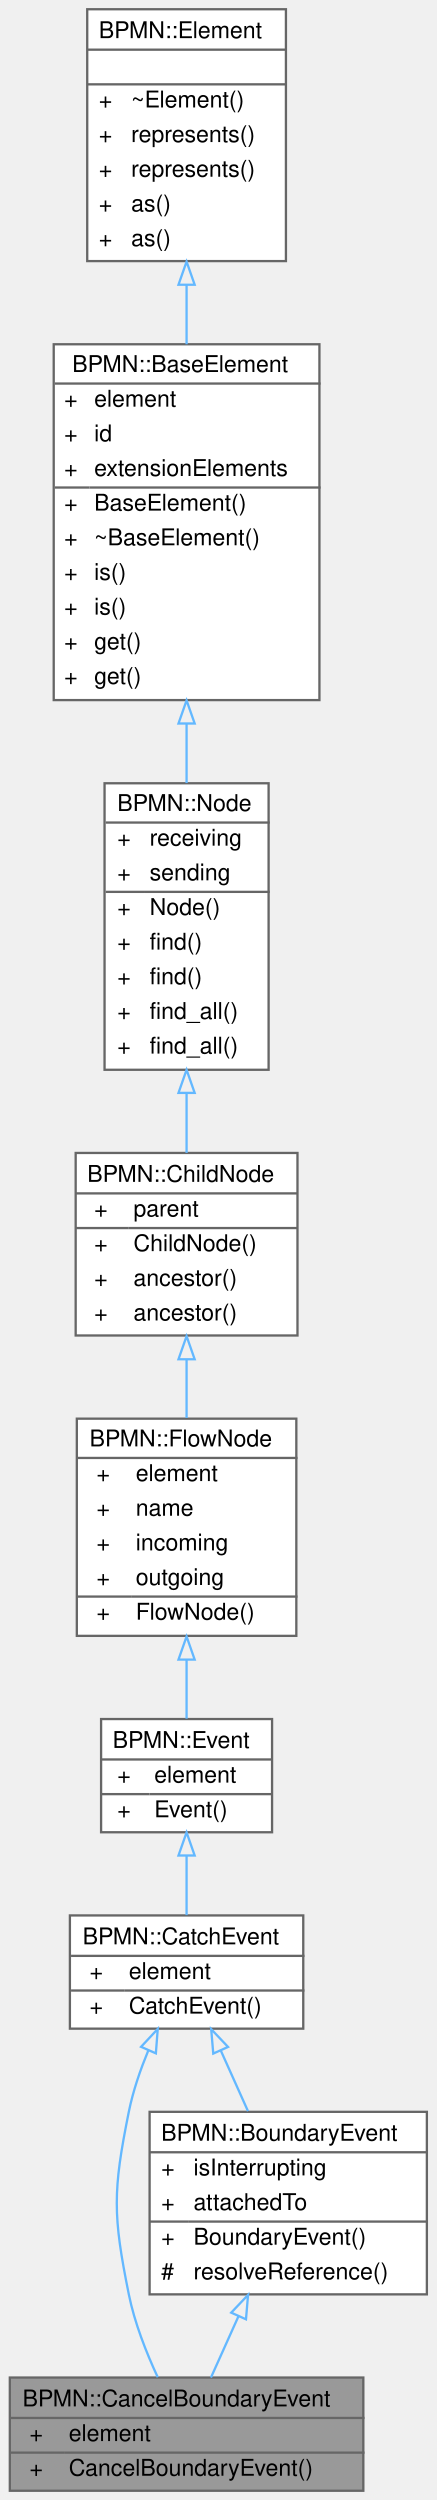
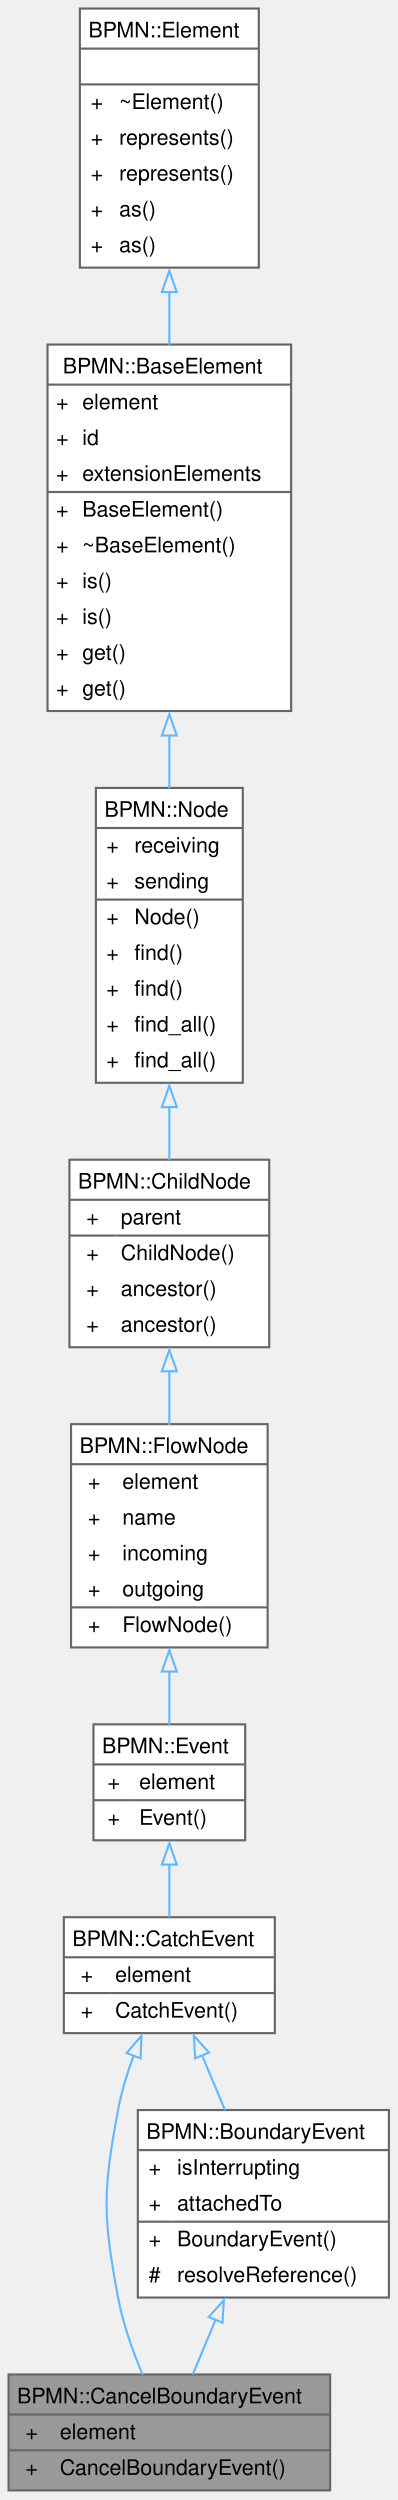
- <svg xmlns="http://www.w3.org/2000/svg" xmlns:xlink="http://www.w3.org/1999/xlink" width="189pt" height="1082pt" viewBox="0.00 0.00 188.50 1082.00">
-   <g id="graph0" class="graph" transform="scale(1 1) rotate(0) translate(4 1078)">
+ <svg xmlns="http://www.w3.org/2000/svg" xmlns:xlink="http://www.w3.org/1999/xlink" width="186pt" height="1170pt" viewBox="0.00 0.00 186.00 1170.00">
+   <g id="graph0" class="graph" transform="scale(1 1) rotate(0) translate(4 1165.5)">
    <g id="Node000001" class="node">
      <g id="a_Node000001">
        <a xlink:title=" ">
-           <polygon fill="#999999" stroke="transparent" points="153,-49 0,-49 0,0 153,0 153,-49" />
-           <text text-anchor="start" x="5.5" y="-36.5" font-family="Helvetica,sans-Serif" font-size="10.00">BPMN::CancelBoundaryEvent</text>
-           <text text-anchor="start" x="8.5" y="-21.5" font-family="Helvetica,sans-Serif" font-size="10.00">+</text>
-           <text text-anchor="start" x="25.5" y="-21.5" font-family="Helvetica,sans-Serif" font-size="10.00">element</text>
-           <text text-anchor="start" x="8.5" y="-6.5" font-family="Helvetica,sans-Serif" font-size="10.00">+</text>
-           <text text-anchor="start" x="25.5" y="-6.5" font-family="Helvetica,sans-Serif" font-size="10.00">CancelBoundaryEvent()</text>
-           <polygon fill="#666666" stroke="#666666" points="0.5,-31.5 0.5,-31.5 153.5,-31.5 153.5,-31.5 0.5,-31.5" />
-           <polygon fill="#666666" stroke="#666666" points="0.5,-16.5 0.5,-16.5 23.5,-16.5 23.5,-16.5 0.5,-16.5" />
-           <polygon fill="#666666" stroke="#666666" points="23.5,-16.5 23.5,-16.5 153.5,-16.5 153.5,-16.5 23.5,-16.5" />
-           <polygon fill="none" stroke="#666666" points="0,0 0,-49 153,-49 153,0 0,0" />
+           <polygon fill="#999999" stroke="none" points="150.5,-54.25 0,-54.25 0,0 150.5,0 150.5,-54.25" />
+           <text xml:space="preserve" text-anchor="start" x="4" y="-40.75" font-family="Helvetica,sans-Serif" font-size="10.00">BPMN::CancelBoundaryEvent</text>
+           <text xml:space="preserve" text-anchor="start" x="7.88" y="-24" font-family="Helvetica,sans-Serif" font-size="10.00">+</text>
+           <text xml:space="preserve" text-anchor="start" x="24" y="-24" font-family="Helvetica,sans-Serif" font-size="10.00">element</text>
+           <text xml:space="preserve" text-anchor="start" x="7.88" y="-7.25" font-family="Helvetica,sans-Serif" font-size="10.00">+</text>
+           <text xml:space="preserve" text-anchor="start" x="24" y="-7.25" font-family="Helvetica,sans-Serif" font-size="10.00">CancelBoundaryEvent()</text>
+           <polygon fill="#666666" stroke="#666666" points="0,-35.5 0,-35.5 150.5,-35.5 150.5,-35.5 0,-35.5" />
+           <polygon fill="#666666" stroke="#666666" points="0,-18.75 0,-18.75 22,-18.75 22,-18.75 0,-18.75" />
+           <polygon fill="#666666" stroke="#666666" points="22,-18.75 22,-18.75 150.5,-18.75 150.5,-18.75 22,-18.75" />
+           <polygon fill="none" stroke="#666666" points="0,0 0,-54.25 150.5,-54.25 150.5,0 0,0" />
        </a>
      </g>
    </g>
    <g id="Node000002" class="node">
      <g id="a_Node000002">
        <a xlink:href="classBPMN_1_1BoundaryEvent.html" target="_top" xlink:title="Base class for all boundary events attached to an Activity.">
-           <polygon fill="white" stroke="transparent" points="180.5,-164 60.5,-164 60.5,-85 180.5,-85 180.5,-164" />
-           <text text-anchor="start" x="65.5" y="-151.5" font-family="Helvetica,sans-Serif" font-size="10.00">BPMN::BoundaryEvent</text>
-           <text text-anchor="start" x="65.5" y="-136.5" font-family="Helvetica,sans-Serif" font-size="10.00">+</text>
-           <text text-anchor="start" x="79.5" y="-136.5" font-family="Helvetica,sans-Serif" font-size="10.00">isInterrupting</text>
-           <text text-anchor="start" x="65.5" y="-121.5" font-family="Helvetica,sans-Serif" font-size="10.00">+</text>
-           <text text-anchor="start" x="79.5" y="-121.5" font-family="Helvetica,sans-Serif" font-size="10.00">attachedTo</text>
-           <text text-anchor="start" x="65.5" y="-106.5" font-family="Helvetica,sans-Serif" font-size="10.00">+</text>
-           <text text-anchor="start" x="79.5" y="-106.5" font-family="Helvetica,sans-Serif" font-size="10.00">BoundaryEvent()</text>
-           <text text-anchor="start" x="65.5" y="-91.5" font-family="Helvetica,sans-Serif" font-size="10.00">#</text>
-           <text text-anchor="start" x="79.5" y="-91.5" font-family="Helvetica,sans-Serif" font-size="10.00">resolveReference()</text>
-           <polygon fill="#666666" stroke="#666666" points="60.5,-146.5 60.5,-146.5 180.5,-146.5 180.5,-146.5 60.5,-146.5" />
-           <polygon fill="#666666" stroke="#666666" points="60.5,-116.5 60.5,-116.5 77.5,-116.5 77.5,-116.5 60.5,-116.5" />
-           <polygon fill="#666666" stroke="#666666" points="77.5,-116.5 77.5,-116.5 180.5,-116.5 180.5,-116.5 77.5,-116.5" />
-           <polygon fill="none" stroke="#666666" points="60.5,-85 60.5,-164 180.5,-164 180.5,-85 60.5,-85" />
+           <polygon fill="white" stroke="none" points="178,-178 60.5,-178 60.5,-90.25 178,-90.25 178,-178" />
+           <text xml:space="preserve" text-anchor="start" x="64.5" y="-164.5" font-family="Helvetica,sans-Serif" font-size="10.00">BPMN::BoundaryEvent</text>
+           <text xml:space="preserve" text-anchor="start" x="65.56" y="-147.75" font-family="Helvetica,sans-Serif" font-size="10.00">+</text>
+           <text xml:space="preserve" text-anchor="start" x="78.88" y="-147.75" font-family="Helvetica,sans-Serif" font-size="10.00">isInterrupting</text>
+           <text xml:space="preserve" text-anchor="start" x="65.56" y="-131" font-family="Helvetica,sans-Serif" font-size="10.00">+</text>
+           <text xml:space="preserve" text-anchor="start" x="78.88" y="-131" font-family="Helvetica,sans-Serif" font-size="10.00">attachedTo</text>
+           <text xml:space="preserve" text-anchor="start" x="65.56" y="-114.25" font-family="Helvetica,sans-Serif" font-size="10.00">+</text>
+           <text xml:space="preserve" text-anchor="start" x="78.88" y="-114.25" font-family="Helvetica,sans-Serif" font-size="10.00">BoundaryEvent()</text>
+           <text xml:space="preserve" text-anchor="start" x="65.56" y="-97.5" font-family="Helvetica,sans-Serif" font-size="10.00">#</text>
+           <text xml:space="preserve" text-anchor="start" x="78.88" y="-97.5" font-family="Helvetica,sans-Serif" font-size="10.00">resolveReference()</text>
+           <polygon fill="#666666" stroke="#666666" points="60.5,-159.25 60.5,-159.25 178,-159.25 178,-159.25 60.5,-159.25" />
+           <polygon fill="#666666" stroke="#666666" points="60.5,-125.75 60.5,-125.75 76.88,-125.75 76.88,-125.75 60.5,-125.75" />
+           <polygon fill="#666666" stroke="#666666" points="76.88,-125.75 76.88,-125.75 178,-125.75 178,-125.75 76.88,-125.75" />
+           <polygon fill="none" stroke="#666666" points="60.5,-90.25 60.5,-178 178,-178 178,-90.25 60.5,-90.25" />
        </a>
      </g>
    </g>
    <g id="edge1_Node000001_Node000002" class="edge">
      <g id="a_edge1_Node000001_Node000002">
        <a xlink:title=" ">
-           <path fill="none" stroke="#63b8ff" d="M98.99,-75.58C94.83,-66.34 90.66,-57.03 87.05,-49" />
-           <polygon fill="none" stroke="#63b8ff" points="95.82,-77.08 103.11,-84.77 102.21,-74.21 95.82,-77.08" />
+           <path fill="none" stroke="#63b8ff" d="M96.97,-79.96C93.22,-71 89.48,-62.08 86.18,-54.21" />
+           <polygon fill="none" stroke="#63b8ff" points="93.68,-81.15 100.77,-89.02 100.13,-78.45 93.68,-81.15" />
        </a>
      </g>
    </g>
    <g id="Node000003" class="node">
      <g id="a_Node000003">
        <a xlink:href="classBPMN_1_1CatchEvent.html" target="_top" xlink:title=" ">
-           <polygon fill="white" stroke="transparent" points="127,-249 26,-249 26,-200 127,-200 127,-249" />
-           <text text-anchor="start" x="31.5" y="-236.5" font-family="Helvetica,sans-Serif" font-size="10.00">BPMN::CatchEvent</text>
-           <text text-anchor="start" x="34.5" y="-221.5" font-family="Helvetica,sans-Serif" font-size="10.00">+</text>
-           <text text-anchor="start" x="51.5" y="-221.5" font-family="Helvetica,sans-Serif" font-size="10.00">element</text>
-           <text text-anchor="start" x="34.5" y="-206.5" font-family="Helvetica,sans-Serif" font-size="10.00">+</text>
-           <text text-anchor="start" x="51.5" y="-206.5" font-family="Helvetica,sans-Serif" font-size="10.00">CatchEvent()</text>
-           <polygon fill="#666666" stroke="#666666" points="26.5,-231.5 26.5,-231.5 127.5,-231.5 127.5,-231.5 26.5,-231.5" />
-           <polygon fill="#666666" stroke="#666666" points="26.5,-216.5 26.5,-216.5 49.5,-216.5 49.5,-216.5 26.5,-216.5" />
-           <polygon fill="#666666" stroke="#666666" points="49.5,-216.5 49.5,-216.5 127.5,-216.5 127.5,-216.5 49.5,-216.5" />
-           <polygon fill="none" stroke="#666666" points="26,-200 26,-249 127,-249 127,-200 26,-200" />
+           <polygon fill="white" stroke="none" points="124.62,-268.25 25.88,-268.25 25.88,-214 124.62,-214 124.62,-268.25" />
+           <text xml:space="preserve" text-anchor="start" x="29.88" y="-254.75" font-family="Helvetica,sans-Serif" font-size="10.00">BPMN::CatchEvent</text>
+           <text xml:space="preserve" text-anchor="start" x="33.75" y="-238" font-family="Helvetica,sans-Serif" font-size="10.00">+</text>
+           <text xml:space="preserve" text-anchor="start" x="49.88" y="-238" font-family="Helvetica,sans-Serif" font-size="10.00">element</text>
+           <text xml:space="preserve" text-anchor="start" x="33.75" y="-221.25" font-family="Helvetica,sans-Serif" font-size="10.00">+</text>
+           <text xml:space="preserve" text-anchor="start" x="49.88" y="-221.25" font-family="Helvetica,sans-Serif" font-size="10.00">CatchEvent()</text>
+           <polygon fill="#666666" stroke="#666666" points="25.88,-249.5 25.88,-249.5 124.62,-249.5 124.62,-249.5 25.88,-249.5" />
+           <polygon fill="#666666" stroke="#666666" points="25.88,-232.75 25.88,-232.75 47.88,-232.75 47.88,-232.75 25.88,-232.75" />
+           <polygon fill="#666666" stroke="#666666" points="47.88,-232.75 47.88,-232.75 124.62,-232.75 124.62,-232.75 47.88,-232.75" />
+           <polygon fill="none" stroke="#666666" points="25.88,-214 25.88,-268.25 124.62,-268.25 124.62,-214 25.88,-214" />
        </a>
      </g>
    </g>
    <g id="edge9_Node000001_Node000003" class="edge">
      <g id="a_edge9_Node000001_Node000003">
        <a xlink:title=" ">
-           <path fill="none" stroke="#63b8ff" d="M59.99,-190.69C56.48,-182.21 53.3,-172.94 51.5,-164 44.56,-129.58 44.56,-119.42 51.5,-85 53.98,-72.7 59.07,-59.77 64.02,-49.12" />
-           <polygon fill="none" stroke="#63b8ff" points="56.8,-192.13 64.02,-199.88 63.21,-189.31 56.8,-192.13" />
+           <path fill="none" stroke="#63b8ff" d="M58.62,-203.69C55.56,-195.41 52.84,-186.54 51.25,-178 44.1,-139.66 44.1,-128.59 51.25,-90.25 53.54,-77.97 58.17,-65 62.76,-54.1" />
+           <polygon fill="none" stroke="#63b8ff" points="55.27,-204.73 62.2,-212.74 61.78,-202.16 55.27,-204.73" />
        </a>
      </g>
    </g>
    <g id="edge2_Node000002_Node000003" class="edge">
      <g id="a_edge2_Node000002_Node000003">
        <a xlink:title=" ">
-           <path fill="none" stroke="#63b8ff" d="M91.27,-190.61C95.06,-182.17 99.17,-173.01 103.08,-164.29" />
-           <polygon fill="none" stroke="#63b8ff" points="88.05,-189.22 87.15,-199.78 94.44,-192.09 88.05,-189.22" />
+           <path fill="none" stroke="#63b8ff" d="M90.52,-203.68C94,-195.38 97.73,-186.48 101.31,-177.94" />
+           <polygon fill="none" stroke="#63b8ff" points="87.35,-202.2 86.71,-212.77 93.8,-204.9 87.35,-202.2" />
        </a>
      </g>
    </g>
    <g id="Node000004" class="node">
      <g id="a_Node000004">
        <a xlink:href="classBPMN_1_1Event.html" target="_top" xlink:title=" ">
-           <polygon fill="white" stroke="transparent" points="113.5,-334 39.5,-334 39.5,-285 113.5,-285 113.5,-334" />
-           <text text-anchor="start" x="44.5" y="-321.5" font-family="Helvetica,sans-Serif" font-size="10.00">BPMN::Event</text>
-           <text text-anchor="start" x="46.5" y="-306.5" font-family="Helvetica,sans-Serif" font-size="10.00">+</text>
-           <text text-anchor="start" x="62.5" y="-306.5" font-family="Helvetica,sans-Serif" font-size="10.00">element</text>
-           <text text-anchor="start" x="46.5" y="-291.5" font-family="Helvetica,sans-Serif" font-size="10.00">+</text>
-           <text text-anchor="start" x="62.5" y="-291.5" font-family="Helvetica,sans-Serif" font-size="10.00">Event()</text>
-           <polygon fill="#666666" stroke="#666666" points="39.5,-316.5 39.5,-316.5 113.5,-316.5 113.5,-316.5 39.5,-316.5" />
-           <polygon fill="#666666" stroke="#666666" points="39.5,-301.5 39.5,-301.5 60.5,-301.5 60.5,-301.5 39.5,-301.5" />
-           <polygon fill="#666666" stroke="#666666" points="60.5,-301.5 60.5,-301.5 113.5,-301.5 113.5,-301.5 60.5,-301.5" />
-           <polygon fill="none" stroke="#666666" points="39.5,-285 39.5,-334 113.5,-334 113.5,-285 39.5,-285" />
+           <polygon fill="white" stroke="none" points="110.75,-358.5 39.75,-358.5 39.75,-304.25 110.75,-304.25 110.75,-358.5" />
+           <text xml:space="preserve" text-anchor="start" x="43.75" y="-345" font-family="Helvetica,sans-Serif" font-size="10.00">BPMN::Event</text>
+           <text xml:space="preserve" text-anchor="start" x="46.31" y="-328.25" font-family="Helvetica,sans-Serif" font-size="10.00">+</text>
+           <text xml:space="preserve" text-anchor="start" x="61.12" y="-328.25" font-family="Helvetica,sans-Serif" font-size="10.00">element</text>
+           <text xml:space="preserve" text-anchor="start" x="46.31" y="-311.5" font-family="Helvetica,sans-Serif" font-size="10.00">+</text>
+           <text xml:space="preserve" text-anchor="start" x="61.12" y="-311.5" font-family="Helvetica,sans-Serif" font-size="10.00">Event()</text>
+           <polygon fill="#666666" stroke="#666666" points="39.75,-339.75 39.75,-339.75 110.75,-339.75 110.75,-339.75 39.75,-339.75" />
+           <polygon fill="#666666" stroke="#666666" points="39.75,-323 39.75,-323 59.12,-323 59.12,-323 39.75,-323" />
+           <polygon fill="#666666" stroke="#666666" points="59.12,-323 59.12,-323 110.75,-323 110.75,-323 59.12,-323" />
+           <polygon fill="none" stroke="#666666" points="39.75,-304.25 39.75,-358.5 110.75,-358.5 110.75,-304.25 39.75,-304.25" />
        </a>
      </g>
    </g>
    <g id="edge3_Node000003_Node000004" class="edge">
      <g id="a_edge3_Node000003_Node000004">
        <a xlink:title=" ">
-           <path fill="none" stroke="#63b8ff" d="M76.5,-274.77C76.5,-266.17 76.5,-257.1 76.5,-249.12" />
-           <polygon fill="none" stroke="#63b8ff" points="73,-274.94 76.5,-284.94 80,-274.94 73,-274.94" />
+           <path fill="none" stroke="#63b8ff" d="M75.25,-292.96C75.25,-284.64 75.25,-275.99 75.25,-268.24" />
+           <polygon fill="none" stroke="#63b8ff" points="71.75,-292.86 75.25,-302.86 78.75,-292.86 71.75,-292.86" />
        </a>
      </g>
    </g>
    <g id="Node000005" class="node">
      <g id="a_Node000005">
        <a xlink:href="classBPMN_1_1FlowNode.html" target="_top" xlink:title="Base class for BPMN elements that may contain incoming and outgoing sequence flows.">
-           <polygon fill="white" stroke="transparent" points="124,-464 29,-464 29,-370 124,-370 124,-464" />
-           <text text-anchor="start" x="34.5" y="-452" font-family="Helvetica,sans-Serif" font-size="10.00">BPMN::FlowNode</text>
-           <text text-anchor="start" x="37.5" y="-437" font-family="Helvetica,sans-Serif" font-size="10.00">+</text>
-           <text text-anchor="start" x="54.5" y="-437" font-family="Helvetica,sans-Serif" font-size="10.00">element</text>
-           <text text-anchor="start" x="37.5" y="-422" font-family="Helvetica,sans-Serif" font-size="10.00">+</text>
-           <text text-anchor="start" x="54.5" y="-422" font-family="Helvetica,sans-Serif" font-size="10.00">name</text>
-           <text text-anchor="start" x="37.5" y="-407" font-family="Helvetica,sans-Serif" font-size="10.00">+</text>
-           <text text-anchor="start" x="54.5" y="-407" font-family="Helvetica,sans-Serif" font-size="10.00">incoming</text>
-           <text text-anchor="start" x="37.5" y="-392" font-family="Helvetica,sans-Serif" font-size="10.00">+</text>
-           <text text-anchor="start" x="54.5" y="-392" font-family="Helvetica,sans-Serif" font-size="10.00">outgoing</text>
-           <text text-anchor="start" x="37.5" y="-377" font-family="Helvetica,sans-Serif" font-size="10.00">+</text>
-           <text text-anchor="start" x="54.5" y="-377" font-family="Helvetica,sans-Serif" font-size="10.00">FlowNode()</text>
-           <polygon fill="#666666" stroke="#666666" points="29.5,-447 29.5,-447 124.5,-447 124.5,-447 29.5,-447" />
-           <polygon fill="#666666" stroke="#666666" points="29.5,-387 29.5,-387 52.5,-387 52.5,-387 29.5,-387" />
-           <polygon fill="#666666" stroke="#666666" points="52.5,-387 52.5,-387 124.5,-387 124.5,-387 52.5,-387" />
-           <polygon fill="none" stroke="#666666" points="29,-370 29,-464 124,-464 124,-370 29,-370" />
+           <polygon fill="white" stroke="none" points="121.25,-499 29.25,-499 29.25,-394.5 121.25,-394.5 121.25,-499" />
+           <text xml:space="preserve" text-anchor="start" x="33.25" y="-485.5" font-family="Helvetica,sans-Serif" font-size="10.00">BPMN::FlowNode</text>
+           <text xml:space="preserve" text-anchor="start" x="37.12" y="-468.75" font-family="Helvetica,sans-Serif" font-size="10.00">+</text>
+           <text xml:space="preserve" text-anchor="start" x="53.25" y="-468.75" font-family="Helvetica,sans-Serif" font-size="10.00">element</text>
+           <text xml:space="preserve" text-anchor="start" x="37.12" y="-452" font-family="Helvetica,sans-Serif" font-size="10.00">+</text>
+           <text xml:space="preserve" text-anchor="start" x="53.25" y="-452" font-family="Helvetica,sans-Serif" font-size="10.00">name</text>
+           <text xml:space="preserve" text-anchor="start" x="37.12" y="-435.25" font-family="Helvetica,sans-Serif" font-size="10.00">+</text>
+           <text xml:space="preserve" text-anchor="start" x="53.25" y="-435.25" font-family="Helvetica,sans-Serif" font-size="10.00">incoming</text>
+           <text xml:space="preserve" text-anchor="start" x="37.12" y="-418.5" font-family="Helvetica,sans-Serif" font-size="10.00">+</text>
+           <text xml:space="preserve" text-anchor="start" x="53.25" y="-418.5" font-family="Helvetica,sans-Serif" font-size="10.00">outgoing</text>
+           <text xml:space="preserve" text-anchor="start" x="37.12" y="-401.75" font-family="Helvetica,sans-Serif" font-size="10.00">+</text>
+           <text xml:space="preserve" text-anchor="start" x="53.25" y="-401.75" font-family="Helvetica,sans-Serif" font-size="10.00">FlowNode()</text>
+           <polygon fill="#666666" stroke="#666666" points="29.25,-480.25 29.25,-480.25 121.25,-480.25 121.25,-480.25 29.25,-480.25" />
+           <polygon fill="#666666" stroke="#666666" points="29.25,-413.25 29.25,-413.25 51.25,-413.25 51.25,-413.25 29.25,-413.25" />
+           <polygon fill="#666666" stroke="#666666" points="51.25,-413.25 51.25,-413.25 121.25,-413.25 121.25,-413.25 51.25,-413.25" />
+           <polygon fill="none" stroke="#666666" points="29.25,-394.5 29.25,-499 121.25,-499 121.25,-394.5 29.25,-394.5" />
        </a>
      </g>
    </g>
    <g id="edge4_Node000004_Node000005" class="edge">
      <g id="a_edge4_Node000004_Node000005">
        <a xlink:title=" ">
-           <path fill="none" stroke="#63b8ff" d="M76.5,-359.59C76.5,-350.62 76.5,-341.79 76.5,-334.15" />
-           <polygon fill="none" stroke="#63b8ff" points="73,-359.73 76.5,-369.73 80,-359.73 73,-359.73" />
+           <path fill="none" stroke="#63b8ff" d="M75.25,-383.47C75.25,-374.62 75.25,-365.96 75.25,-358.36" />
+           <polygon fill="none" stroke="#63b8ff" points="71.75,-383.19 75.25,-393.19 78.75,-383.19 71.75,-383.19" />
        </a>
      </g>
    </g>
    <g id="Node000006" class="node">
      <g id="a_Node000006">
        <a xlink:href="classBPMN_1_1ChildNode.html" target="_top" xlink:title="Base class for BPMN elements within a Scope.">
-           <polygon fill="white" stroke="transparent" points="124.5,-579 28.5,-579 28.5,-500 124.5,-500 124.5,-579" />
-           <text text-anchor="start" x="33.5" y="-566.5" font-family="Helvetica,sans-Serif" font-size="10.00">BPMN::ChildNode</text>
-           <text text-anchor="start" x="36.5" y="-551.5" font-family="Helvetica,sans-Serif" font-size="10.00">+</text>
-           <text text-anchor="start" x="53.5" y="-551.5" font-family="Helvetica,sans-Serif" font-size="10.00">parent</text>
-           <text text-anchor="start" x="36.5" y="-536.5" font-family="Helvetica,sans-Serif" font-size="10.00">+</text>
-           <text text-anchor="start" x="53.5" y="-536.5" font-family="Helvetica,sans-Serif" font-size="10.00">ChildNode()</text>
-           <text text-anchor="start" x="36.5" y="-521.5" font-family="Helvetica,sans-Serif" font-size="10.00">+</text>
-           <text text-anchor="start" x="53.5" y="-521.5" font-family="Helvetica,sans-Serif" font-size="10.00">ancestor()</text>
-           <text text-anchor="start" x="36.5" y="-506.5" font-family="Helvetica,sans-Serif" font-size="10.00">+</text>
-           <text text-anchor="start" x="53.5" y="-506.5" font-family="Helvetica,sans-Serif" font-size="10.00">ancestor()</text>
-           <polygon fill="#666666" stroke="#666666" points="28.5,-561.5 28.5,-561.5 124.5,-561.5 124.5,-561.5 28.5,-561.5" />
-           <polygon fill="#666666" stroke="#666666" points="28.5,-546.5 28.5,-546.5 51.5,-546.5 51.5,-546.5 28.5,-546.5" />
-           <polygon fill="#666666" stroke="#666666" points="51.5,-546.5 51.5,-546.5 124.5,-546.5 124.5,-546.5 51.5,-546.5" />
-           <polygon fill="none" stroke="#666666" points="28.5,-500 28.5,-579 124.5,-579 124.5,-500 28.5,-500" />
+           <polygon fill="white" stroke="none" points="122,-622.75 28.5,-622.75 28.5,-535 122,-535 122,-622.75" />
+           <text xml:space="preserve" text-anchor="start" x="32.5" y="-609.25" font-family="Helvetica,sans-Serif" font-size="10.00">BPMN::ChildNode</text>
+           <text xml:space="preserve" text-anchor="start" x="36.38" y="-592.5" font-family="Helvetica,sans-Serif" font-size="10.00">+</text>
+           <text xml:space="preserve" text-anchor="start" x="52.5" y="-592.5" font-family="Helvetica,sans-Serif" font-size="10.00">parent</text>
+           <text xml:space="preserve" text-anchor="start" x="36.38" y="-575.75" font-family="Helvetica,sans-Serif" font-size="10.00">+</text>
+           <text xml:space="preserve" text-anchor="start" x="52.5" y="-575.75" font-family="Helvetica,sans-Serif" font-size="10.00">ChildNode()</text>
+           <text xml:space="preserve" text-anchor="start" x="36.38" y="-559" font-family="Helvetica,sans-Serif" font-size="10.00">+</text>
+           <text xml:space="preserve" text-anchor="start" x="52.5" y="-559" font-family="Helvetica,sans-Serif" font-size="10.00">ancestor()</text>
+           <text xml:space="preserve" text-anchor="start" x="36.38" y="-542.25" font-family="Helvetica,sans-Serif" font-size="10.00">+</text>
+           <text xml:space="preserve" text-anchor="start" x="52.5" y="-542.25" font-family="Helvetica,sans-Serif" font-size="10.00">ancestor()</text>
+           <polygon fill="#666666" stroke="#666666" points="28.5,-604 28.5,-604 122,-604 122,-604 28.5,-604" />
+           <polygon fill="#666666" stroke="#666666" points="28.5,-587.25 28.5,-587.25 50.5,-587.25 50.5,-587.25 28.5,-587.25" />
+           <polygon fill="#666666" stroke="#666666" points="50.5,-587.25 50.5,-587.25 122,-587.25 122,-587.25 50.5,-587.25" />
+           <polygon fill="none" stroke="#666666" points="28.5,-535 28.5,-622.75 122,-622.75 122,-535 28.5,-535" />
        </a>
      </g>
    </g>
    <g id="edge5_Node000005_Node000006" class="edge">
      <g id="a_edge5_Node000005_Node000006">
        <a xlink:title=" ">
-           <path fill="none" stroke="#63b8ff" d="M76.5,-489.68C76.5,-481.3 76.5,-472.61 76.5,-464.29" />
-           <polygon fill="none" stroke="#63b8ff" points="73,-489.71 76.5,-499.71 80,-489.71 73,-489.71" />
+           <path fill="none" stroke="#63b8ff" d="M75.25,-524.02C75.25,-515.61 75.25,-506.95 75.25,-498.61" />
+           <polygon fill="none" stroke="#63b8ff" points="71.75,-523.75 75.25,-533.75 78.75,-523.75 71.75,-523.75" />
        </a>
      </g>
    </g>
    <g id="Node000007" class="node">
      <g id="a_Node000007">
        <a xlink:href="classBPMN_1_1Node.html" target="_top" xlink:title="Base class for all nodes in a BPMN model.">
-           <polygon fill="white" stroke="transparent" points="112,-739 41,-739 41,-615 112,-615 112,-739" />
-           <text text-anchor="start" x="46.5" y="-727" font-family="Helvetica,sans-Serif" font-size="10.00">BPMN::Node</text>
-           <text text-anchor="start" x="46.5" y="-712" font-family="Helvetica,sans-Serif" font-size="10.00">+</text>
-           <text text-anchor="start" x="60.5" y="-712" font-family="Helvetica,sans-Serif" font-size="10.00">receiving</text>
-           <text text-anchor="start" x="46.5" y="-697" font-family="Helvetica,sans-Serif" font-size="10.00">+</text>
-           <text text-anchor="start" x="60.5" y="-697" font-family="Helvetica,sans-Serif" font-size="10.00">sending</text>
-           <text text-anchor="start" x="46.5" y="-682" font-family="Helvetica,sans-Serif" font-size="10.00">+</text>
-           <text text-anchor="start" x="60.5" y="-682" font-family="Helvetica,sans-Serif" font-size="10.00">Node()</text>
-           <text text-anchor="start" x="46.5" y="-667" font-family="Helvetica,sans-Serif" font-size="10.00">+</text>
-           <text text-anchor="start" x="60.5" y="-667" font-family="Helvetica,sans-Serif" font-size="10.00">find()</text>
-           <text text-anchor="start" x="46.5" y="-652" font-family="Helvetica,sans-Serif" font-size="10.00">+</text>
-           <text text-anchor="start" x="60.5" y="-652" font-family="Helvetica,sans-Serif" font-size="10.00">find()</text>
-           <text text-anchor="start" x="46.5" y="-637" font-family="Helvetica,sans-Serif" font-size="10.00">+</text>
-           <text text-anchor="start" x="60.5" y="-637" font-family="Helvetica,sans-Serif" font-size="10.00">find_all()</text>
-           <text text-anchor="start" x="46.5" y="-622" font-family="Helvetica,sans-Serif" font-size="10.00">+</text>
-           <text text-anchor="start" x="60.5" y="-622" font-family="Helvetica,sans-Serif" font-size="10.00">find_all()</text>
-           <polygon fill="#666666" stroke="#666666" points="41.5,-722 41.5,-722 112.5,-722 112.5,-722 41.5,-722" />
-           <polygon fill="#666666" stroke="#666666" points="41.5,-692 41.5,-692 58.5,-692 58.5,-692 41.5,-692" />
-           <polygon fill="#666666" stroke="#666666" points="58.5,-692 58.5,-692 112.5,-692 112.5,-692 58.5,-692" />
-           <polygon fill="none" stroke="#666666" points="41,-615 41,-739 112,-739 112,-615 41,-615" />
+           <polygon fill="white" stroke="none" points="109.62,-796.75 40.88,-796.75 40.88,-658.75 109.62,-658.75 109.62,-796.75" />
+           <text xml:space="preserve" text-anchor="start" x="44.88" y="-783.25" font-family="Helvetica,sans-Serif" font-size="10.00">BPMN::Node</text>
+           <text xml:space="preserve" text-anchor="start" x="45.75" y="-766.5" font-family="Helvetica,sans-Serif" font-size="10.00">+</text>
+           <text xml:space="preserve" text-anchor="start" x="58.88" y="-766.5" font-family="Helvetica,sans-Serif" font-size="10.00">receiving</text>
+           <text xml:space="preserve" text-anchor="start" x="45.75" y="-749.75" font-family="Helvetica,sans-Serif" font-size="10.00">+</text>
+           <text xml:space="preserve" text-anchor="start" x="58.88" y="-749.75" font-family="Helvetica,sans-Serif" font-size="10.00">sending</text>
+           <text xml:space="preserve" text-anchor="start" x="45.75" y="-733" font-family="Helvetica,sans-Serif" font-size="10.00">+</text>
+           <text xml:space="preserve" text-anchor="start" x="58.88" y="-733" font-family="Helvetica,sans-Serif" font-size="10.00">Node()</text>
+           <text xml:space="preserve" text-anchor="start" x="45.75" y="-716.25" font-family="Helvetica,sans-Serif" font-size="10.00">+</text>
+           <text xml:space="preserve" text-anchor="start" x="58.88" y="-716.25" font-family="Helvetica,sans-Serif" font-size="10.00">find()</text>
+           <text xml:space="preserve" text-anchor="start" x="45.75" y="-699.5" font-family="Helvetica,sans-Serif" font-size="10.00">+</text>
+           <text xml:space="preserve" text-anchor="start" x="58.88" y="-699.5" font-family="Helvetica,sans-Serif" font-size="10.00">find()</text>
+           <text xml:space="preserve" text-anchor="start" x="45.75" y="-682.75" font-family="Helvetica,sans-Serif" font-size="10.00">+</text>
+           <text xml:space="preserve" text-anchor="start" x="58.88" y="-682.75" font-family="Helvetica,sans-Serif" font-size="10.00">find_all()</text>
+           <text xml:space="preserve" text-anchor="start" x="45.75" y="-666" font-family="Helvetica,sans-Serif" font-size="10.00">+</text>
+           <text xml:space="preserve" text-anchor="start" x="58.88" y="-666" font-family="Helvetica,sans-Serif" font-size="10.00">find_all()</text>
+           <polygon fill="#666666" stroke="#666666" points="40.88,-778 40.88,-778 109.62,-778 109.62,-778 40.88,-778" />
+           <polygon fill="#666666" stroke="#666666" points="40.88,-744.5 40.88,-744.5 56.88,-744.5 56.88,-744.5 40.88,-744.5" />
+           <polygon fill="#666666" stroke="#666666" points="56.88,-744.5 56.88,-744.5 109.62,-744.5 109.62,-744.5 56.88,-744.5" />
+           <polygon fill="none" stroke="#666666" points="40.88,-658.75 40.88,-796.75 109.62,-796.75 109.62,-658.75 40.88,-658.75" />
        </a>
      </g>
    </g>
    <g id="edge6_Node000006_Node000007" class="edge">
      <g id="a_edge6_Node000006_Node000007">
        <a xlink:title=" ">
-           <path fill="none" stroke="#63b8ff" d="M76.5,-604.93C76.5,-596.02 76.5,-587.19 76.5,-579.05" />
-           <polygon fill="none" stroke="#63b8ff" points="73,-604.99 76.5,-614.99 80,-604.99 73,-604.99" />
+           <path fill="none" stroke="#63b8ff" d="M75.25,-647.61C75.25,-639.04 75.25,-630.58 75.25,-622.69" />
+           <polygon fill="none" stroke="#63b8ff" points="71.75,-647.39 75.25,-657.39 78.75,-647.39 71.75,-647.39" />
        </a>
      </g>
    </g>
    <g id="Node000008" class="node">
      <g id="a_Node000008">
        <a xlink:href="classBPMN_1_1BaseElement.html" target="_top" xlink:title="Base class for all core BPMN elements.">
-           <polygon fill="white" stroke="transparent" points="134,-929 19,-929 19,-775 134,-775 134,-929" />
-           <text text-anchor="start" x="27" y="-917" font-family="Helvetica,sans-Serif" font-size="10.00">BPMN::BaseElement</text>
-           <text text-anchor="start" x="23.5" y="-902" font-family="Helvetica,sans-Serif" font-size="10.00">+</text>
-           <text text-anchor="start" x="36.5" y="-902" font-family="Helvetica,sans-Serif" font-size="10.00">element</text>
-           <text text-anchor="start" x="23.5" y="-887" font-family="Helvetica,sans-Serif" font-size="10.00">+</text>
-           <text text-anchor="start" x="36.5" y="-887" font-family="Helvetica,sans-Serif" font-size="10.00">id</text>
-           <text text-anchor="start" x="23.5" y="-872" font-family="Helvetica,sans-Serif" font-size="10.00">+</text>
-           <text text-anchor="start" x="36.5" y="-872" font-family="Helvetica,sans-Serif" font-size="10.00">extensionElements</text>
-           <text text-anchor="start" x="23.5" y="-857" font-family="Helvetica,sans-Serif" font-size="10.00">+</text>
-           <text text-anchor="start" x="36.5" y="-857" font-family="Helvetica,sans-Serif" font-size="10.00">BaseElement()</text>
-           <text text-anchor="start" x="23.5" y="-842" font-family="Helvetica,sans-Serif" font-size="10.00">+</text>
-           <text text-anchor="start" x="36.5" y="-842" font-family="Helvetica,sans-Serif" font-size="10.00">~BaseElement()</text>
-           <text text-anchor="start" x="23.5" y="-827" font-family="Helvetica,sans-Serif" font-size="10.00">+</text>
-           <text text-anchor="start" x="36.5" y="-827" font-family="Helvetica,sans-Serif" font-size="10.00">is()</text>
-           <text text-anchor="start" x="23.5" y="-812" font-family="Helvetica,sans-Serif" font-size="10.00">+</text>
-           <text text-anchor="start" x="36.5" y="-812" font-family="Helvetica,sans-Serif" font-size="10.00">is()</text>
-           <text text-anchor="start" x="23.5" y="-797" font-family="Helvetica,sans-Serif" font-size="10.00">+</text>
-           <text text-anchor="start" x="36.5" y="-797" font-family="Helvetica,sans-Serif" font-size="10.00">get()</text>
-           <text text-anchor="start" x="23.5" y="-782" font-family="Helvetica,sans-Serif" font-size="10.00">+</text>
-           <text text-anchor="start" x="36.5" y="-782" font-family="Helvetica,sans-Serif" font-size="10.00">get()</text>
-           <polygon fill="#666666" stroke="#666666" points="19.5,-912 19.5,-912 134.5,-912 134.5,-912 19.5,-912" />
-           <polygon fill="#666666" stroke="#666666" points="19.5,-867 19.5,-867 34.5,-867 34.5,-867 19.5,-867" />
-           <polygon fill="#666666" stroke="#666666" points="34.5,-867 34.5,-867 134.5,-867 134.5,-867 34.5,-867" />
-           <polygon fill="none" stroke="#666666" points="19,-775 19,-929 134,-929 134,-775 19,-775" />
+           <polygon fill="white" stroke="none" points="132.25,-1004.25 18.25,-1004.25 18.25,-832.75 132.25,-832.75 132.25,-1004.25" />
+           <text xml:space="preserve" text-anchor="start" x="25.38" y="-990.75" font-family="Helvetica,sans-Serif" font-size="10.00">BPMN::BaseElement</text>
+           <text xml:space="preserve" text-anchor="start" x="22.25" y="-974" font-family="Helvetica,sans-Serif" font-size="10.00">+</text>
+           <text xml:space="preserve" text-anchor="start" x="34.5" y="-974" font-family="Helvetica,sans-Serif" font-size="10.00">element</text>
+           <text xml:space="preserve" text-anchor="start" x="22.25" y="-957.25" font-family="Helvetica,sans-Serif" font-size="10.00">+</text>
+           <text xml:space="preserve" text-anchor="start" x="34.5" y="-957.25" font-family="Helvetica,sans-Serif" font-size="10.00">id</text>
+           <text xml:space="preserve" text-anchor="start" x="22.25" y="-940.5" font-family="Helvetica,sans-Serif" font-size="10.00">+</text>
+           <text xml:space="preserve" text-anchor="start" x="34.5" y="-940.5" font-family="Helvetica,sans-Serif" font-size="10.00">extensionElements</text>
+           <text xml:space="preserve" text-anchor="start" x="22.25" y="-923.75" font-family="Helvetica,sans-Serif" font-size="10.00">+</text>
+           <text xml:space="preserve" text-anchor="start" x="34.5" y="-923.75" font-family="Helvetica,sans-Serif" font-size="10.00">BaseElement()</text>
+           <text xml:space="preserve" text-anchor="start" x="22.25" y="-907" font-family="Helvetica,sans-Serif" font-size="10.00">+</text>
+           <text xml:space="preserve" text-anchor="start" x="34.5" y="-907" font-family="Helvetica,sans-Serif" font-size="10.00">~BaseElement()</text>
+           <text xml:space="preserve" text-anchor="start" x="22.25" y="-890.25" font-family="Helvetica,sans-Serif" font-size="10.00">+</text>
+           <text xml:space="preserve" text-anchor="start" x="34.5" y="-890.25" font-family="Helvetica,sans-Serif" font-size="10.00">is()</text>
+           <text xml:space="preserve" text-anchor="start" x="22.25" y="-873.5" font-family="Helvetica,sans-Serif" font-size="10.00">+</text>
+           <text xml:space="preserve" text-anchor="start" x="34.5" y="-873.5" font-family="Helvetica,sans-Serif" font-size="10.00">is()</text>
+           <text xml:space="preserve" text-anchor="start" x="22.25" y="-856.75" font-family="Helvetica,sans-Serif" font-size="10.00">+</text>
+           <text xml:space="preserve" text-anchor="start" x="34.5" y="-856.75" font-family="Helvetica,sans-Serif" font-size="10.00">get()</text>
+           <text xml:space="preserve" text-anchor="start" x="22.25" y="-840" font-family="Helvetica,sans-Serif" font-size="10.00">+</text>
+           <text xml:space="preserve" text-anchor="start" x="34.5" y="-840" font-family="Helvetica,sans-Serif" font-size="10.00">get()</text>
+           <polygon fill="#666666" stroke="#666666" points="18.25,-985.5 18.25,-985.5 132.25,-985.5 132.25,-985.5 18.25,-985.5" />
+           <polygon fill="#666666" stroke="#666666" points="18.25,-935.25 18.25,-935.25 32.5,-935.25 32.5,-935.25 18.25,-935.25" />
+           <polygon fill="#666666" stroke="#666666" points="32.5,-935.25 32.5,-935.25 132.25,-935.25 132.25,-935.25 32.5,-935.25" />
+           <polygon fill="none" stroke="#666666" points="18.25,-832.75 18.25,-1004.25 132.25,-1004.25 132.25,-832.75 18.25,-832.75" />
        </a>
      </g>
    </g>
    <g id="edge7_Node000007_Node000008" class="edge">
      <g id="a_edge7_Node000007_Node000008">
        <a xlink:title=" ">
-           <path fill="none" stroke="#63b8ff" d="M76.5,-764.73C76.5,-756.07 76.5,-747.41 76.5,-739.1" />
-           <polygon fill="none" stroke="#63b8ff" points="73,-764.87 76.5,-774.87 80,-764.87 73,-764.87" />
+           <path fill="none" stroke="#63b8ff" d="M75.25,-821.36C75.25,-812.96 75.25,-804.59 75.25,-796.5" />
+           <polygon fill="none" stroke="#63b8ff" points="71.75,-821.27 75.25,-831.27 78.75,-821.27 71.75,-821.27" />
        </a>
      </g>
    </g>
    <g id="Node000009" class="node">
      <g id="a_Node000009">
        <a xlink:href="classBPMN_1_1Element.html" target="_top" xlink:title="Abstract base class for all elements in a BPMN model.">
-           <polygon fill="white" stroke="transparent" points="119.5,-1074 33.5,-1074 33.5,-965 119.5,-965 119.5,-1074" />
-           <text text-anchor="start" x="38.5" y="-1061.5" font-family="Helvetica,sans-Serif" font-size="10.00">BPMN::Element</text>
-           <text text-anchor="start" x="74.5" y="-1046.5" font-family="Helvetica,sans-Serif" font-size="10.00"> </text>
-           <text text-anchor="start" x="38.5" y="-1031.5" font-family="Helvetica,sans-Serif" font-size="10.00">+</text>
-           <text text-anchor="start" x="52.5" y="-1031.5" font-family="Helvetica,sans-Serif" font-size="10.00">~Element()</text>
-           <text text-anchor="start" x="38.5" y="-1016.5" font-family="Helvetica,sans-Serif" font-size="10.00">+</text>
-           <text text-anchor="start" x="52.5" y="-1016.5" font-family="Helvetica,sans-Serif" font-size="10.00">represents()</text>
-           <text text-anchor="start" x="38.5" y="-1001.5" font-family="Helvetica,sans-Serif" font-size="10.00">+</text>
-           <text text-anchor="start" x="52.5" y="-1001.5" font-family="Helvetica,sans-Serif" font-size="10.00">represents()</text>
-           <text text-anchor="start" x="38.5" y="-986.5" font-family="Helvetica,sans-Serif" font-size="10.00">+</text>
-           <text text-anchor="start" x="52.5" y="-986.5" font-family="Helvetica,sans-Serif" font-size="10.00">as()</text>
-           <text text-anchor="start" x="38.5" y="-971.5" font-family="Helvetica,sans-Serif" font-size="10.00">+</text>
-           <text text-anchor="start" x="52.5" y="-971.5" font-family="Helvetica,sans-Serif" font-size="10.00">as()</text>
-           <polygon fill="#666666" stroke="#666666" points="33.5,-1056.5 33.5,-1056.5 119.5,-1056.5 119.5,-1056.5 33.5,-1056.5" />
-           <polygon fill="#666666" stroke="#666666" points="33.5,-1041.5 33.5,-1041.5 119.5,-1041.5 119.5,-1041.5 33.5,-1041.5" />
-           <polygon fill="none" stroke="#666666" points="33.5,-965 33.5,-1074 119.5,-1074 119.5,-965 33.5,-965" />
+           <polygon fill="white" stroke="none" points="117.12,-1161.5 33.38,-1161.5 33.38,-1040.25 117.12,-1040.25 117.12,-1161.5" />
+           <text xml:space="preserve" text-anchor="start" x="37.38" y="-1148" font-family="Helvetica,sans-Serif" font-size="10.00">BPMN::Element</text>
+           <text xml:space="preserve" text-anchor="start" x="73.75" y="-1131.25" font-family="Helvetica,sans-Serif" font-size="10.00"> </text>
+           <text xml:space="preserve" text-anchor="start" x="38.44" y="-1114.5" font-family="Helvetica,sans-Serif" font-size="10.00">+</text>
+           <text xml:space="preserve" text-anchor="start" x="51.75" y="-1114.5" font-family="Helvetica,sans-Serif" font-size="10.00">~Element()</text>
+           <text xml:space="preserve" text-anchor="start" x="38.44" y="-1097.75" font-family="Helvetica,sans-Serif" font-size="10.00">+</text>
+           <text xml:space="preserve" text-anchor="start" x="51.75" y="-1097.75" font-family="Helvetica,sans-Serif" font-size="10.00">represents()</text>
+           <text xml:space="preserve" text-anchor="start" x="38.44" y="-1081" font-family="Helvetica,sans-Serif" font-size="10.00">+</text>
+           <text xml:space="preserve" text-anchor="start" x="51.75" y="-1081" font-family="Helvetica,sans-Serif" font-size="10.00">represents()</text>
+           <text xml:space="preserve" text-anchor="start" x="38.44" y="-1064.25" font-family="Helvetica,sans-Serif" font-size="10.00">+</text>
+           <text xml:space="preserve" text-anchor="start" x="51.75" y="-1064.25" font-family="Helvetica,sans-Serif" font-size="10.00">as()</text>
+           <text xml:space="preserve" text-anchor="start" x="38.44" y="-1047.5" font-family="Helvetica,sans-Serif" font-size="10.00">+</text>
+           <text xml:space="preserve" text-anchor="start" x="51.75" y="-1047.5" font-family="Helvetica,sans-Serif" font-size="10.00">as()</text>
+           <polygon fill="#666666" stroke="#666666" points="33.38,-1142.75 33.38,-1142.75 117.12,-1142.75 117.12,-1142.75 33.38,-1142.75" />
+           <polygon fill="#666666" stroke="#666666" points="33.38,-1126 33.38,-1126 117.12,-1126 117.12,-1126 33.38,-1126" />
+           <polygon fill="none" stroke="#666666" points="33.38,-1040.25 33.38,-1161.5 117.12,-1161.5 117.12,-1040.25 33.38,-1040.25" />
        </a>
      </g>
    </g>
    <g id="edge8_Node000008_Node000009" class="edge">
      <g id="a_edge8_Node000008_Node000009">
        <a xlink:title=" ">
-           <path fill="none" stroke="#63b8ff" d="M76.5,-954.68C76.5,-946.27 76.5,-937.59 76.5,-929.01" />
-           <polygon fill="none" stroke="#63b8ff" points="73,-954.77 76.5,-964.77 80,-954.77 73,-954.77" />
+           <path fill="none" stroke="#63b8ff" d="M75.25,-1028.96C75.25,-1020.81 75.25,-1012.44 75.25,-1004.13" />
+           <polygon fill="none" stroke="#63b8ff" points="71.75,-1028.8 75.25,-1038.8 78.75,-1028.8 71.75,-1028.8" />
        </a>
      </g>
    </g>
  </g>
</svg>
